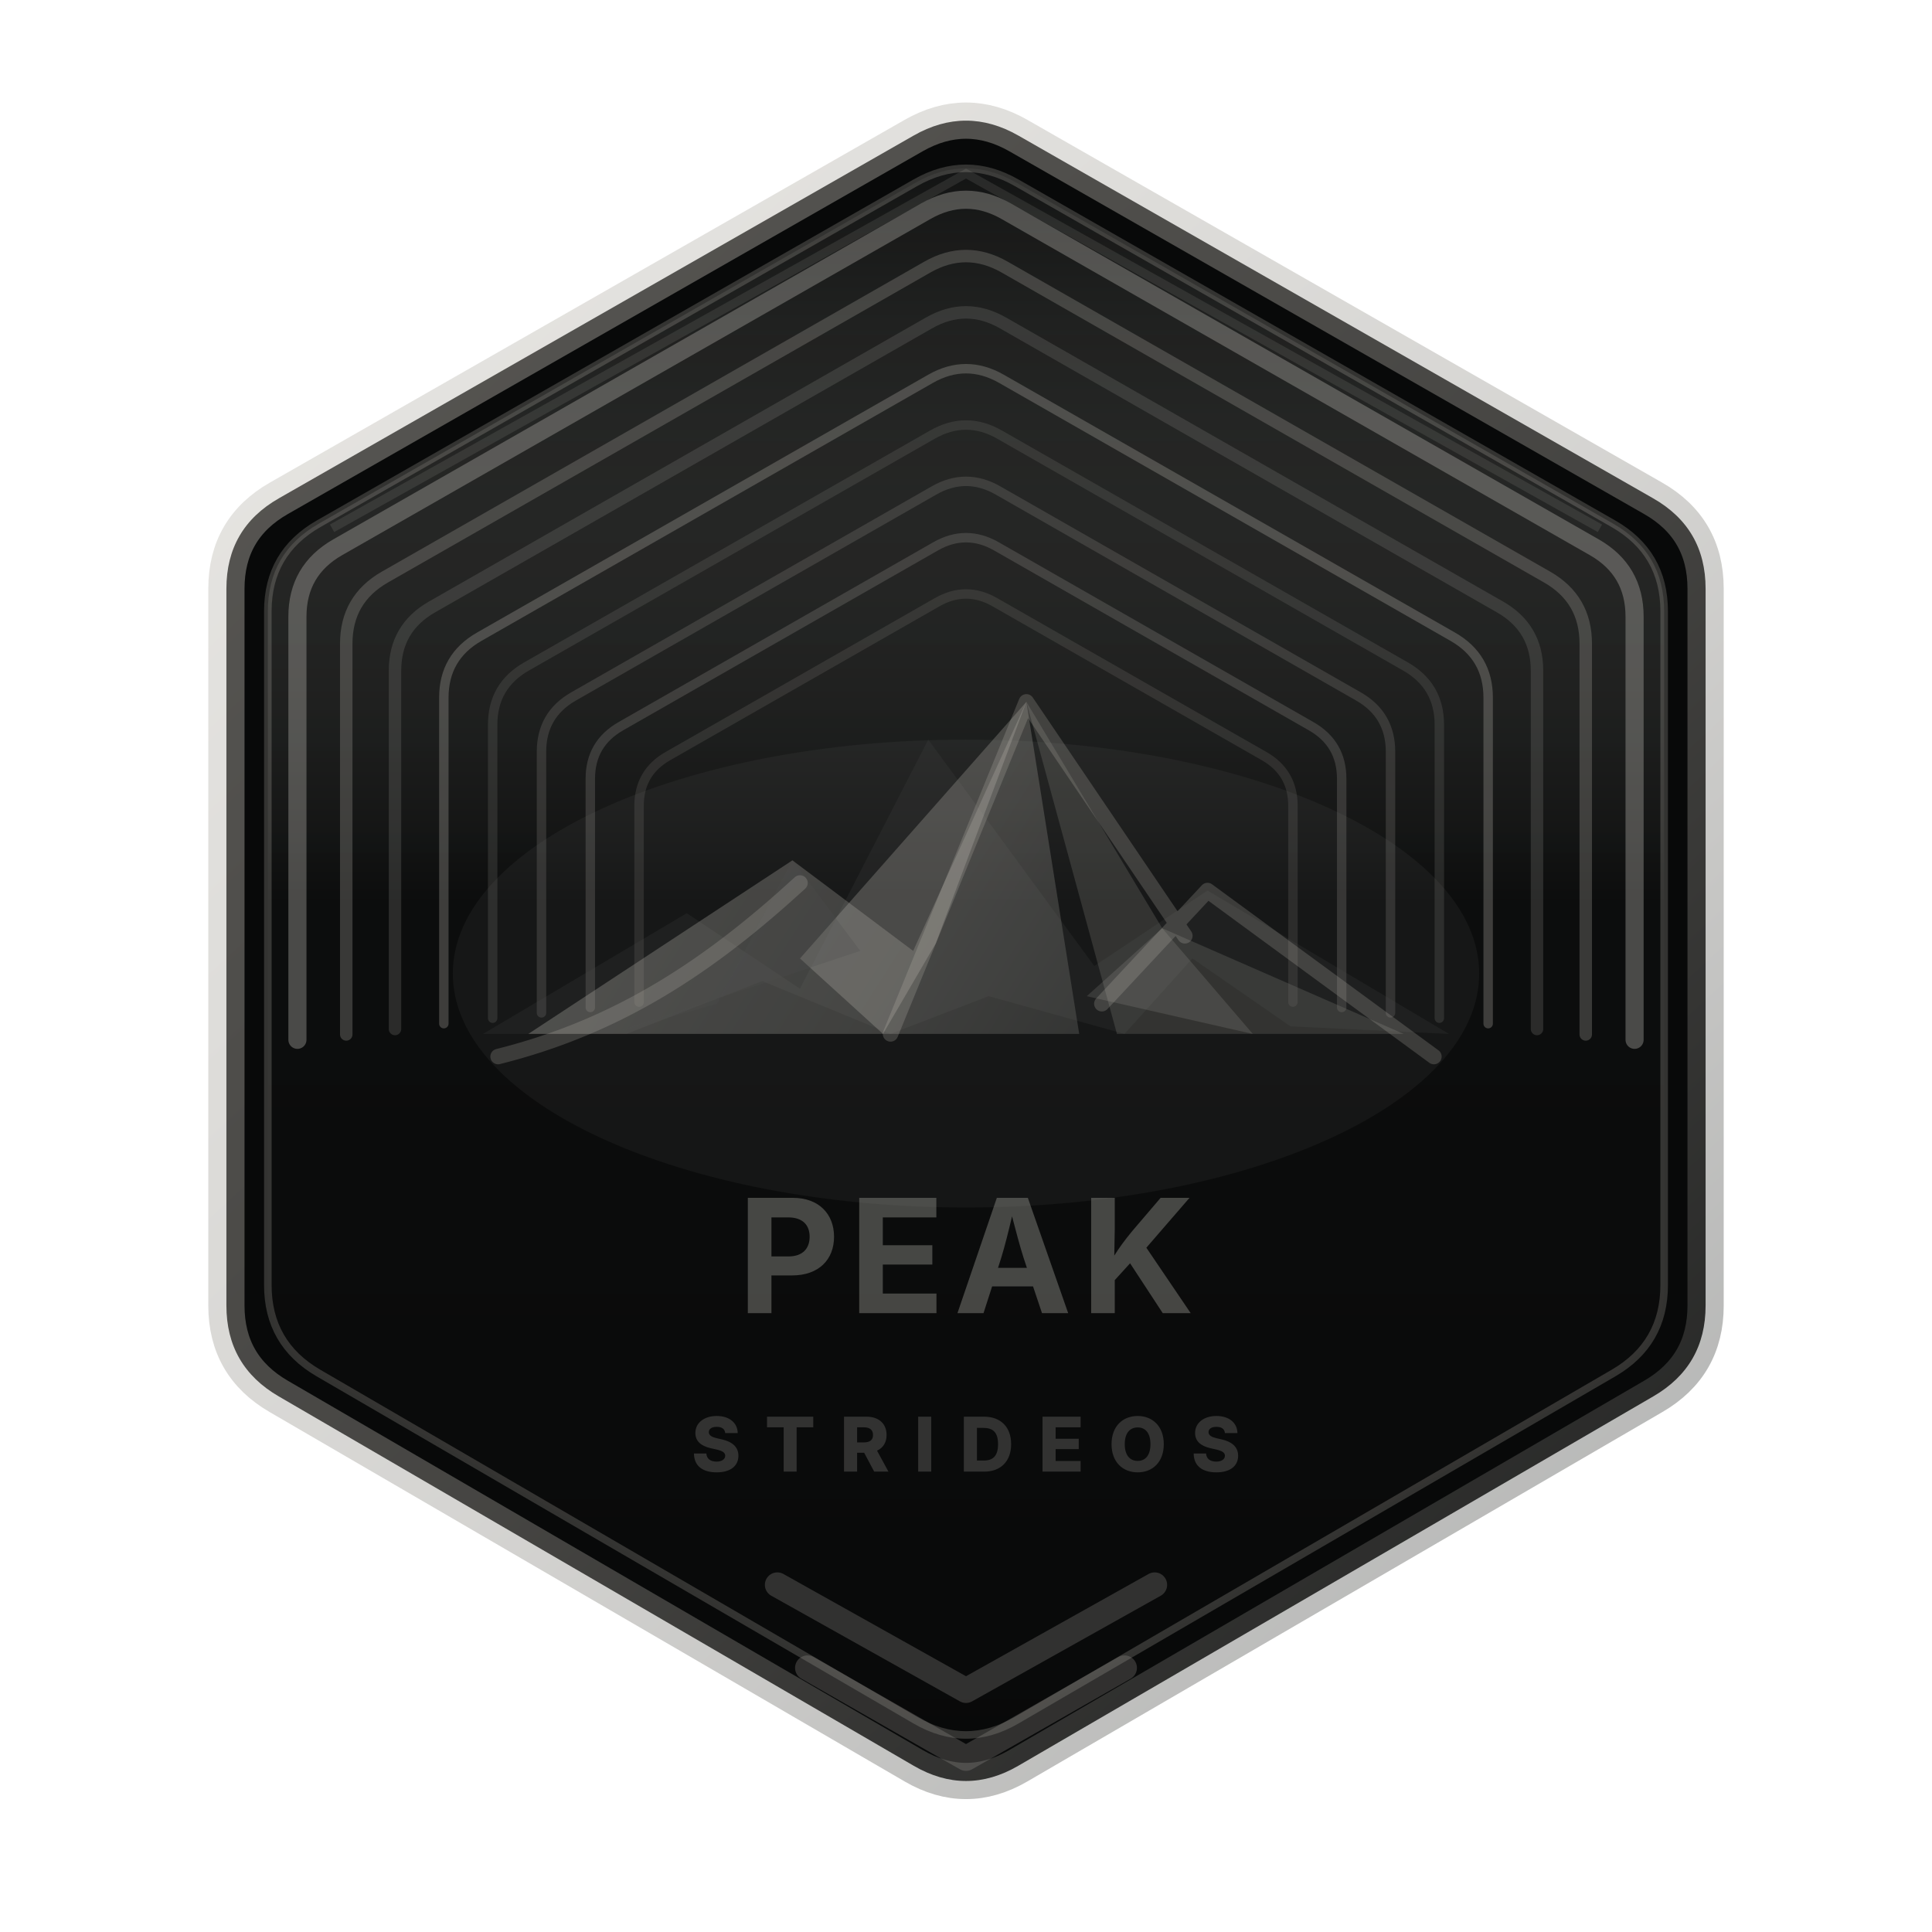
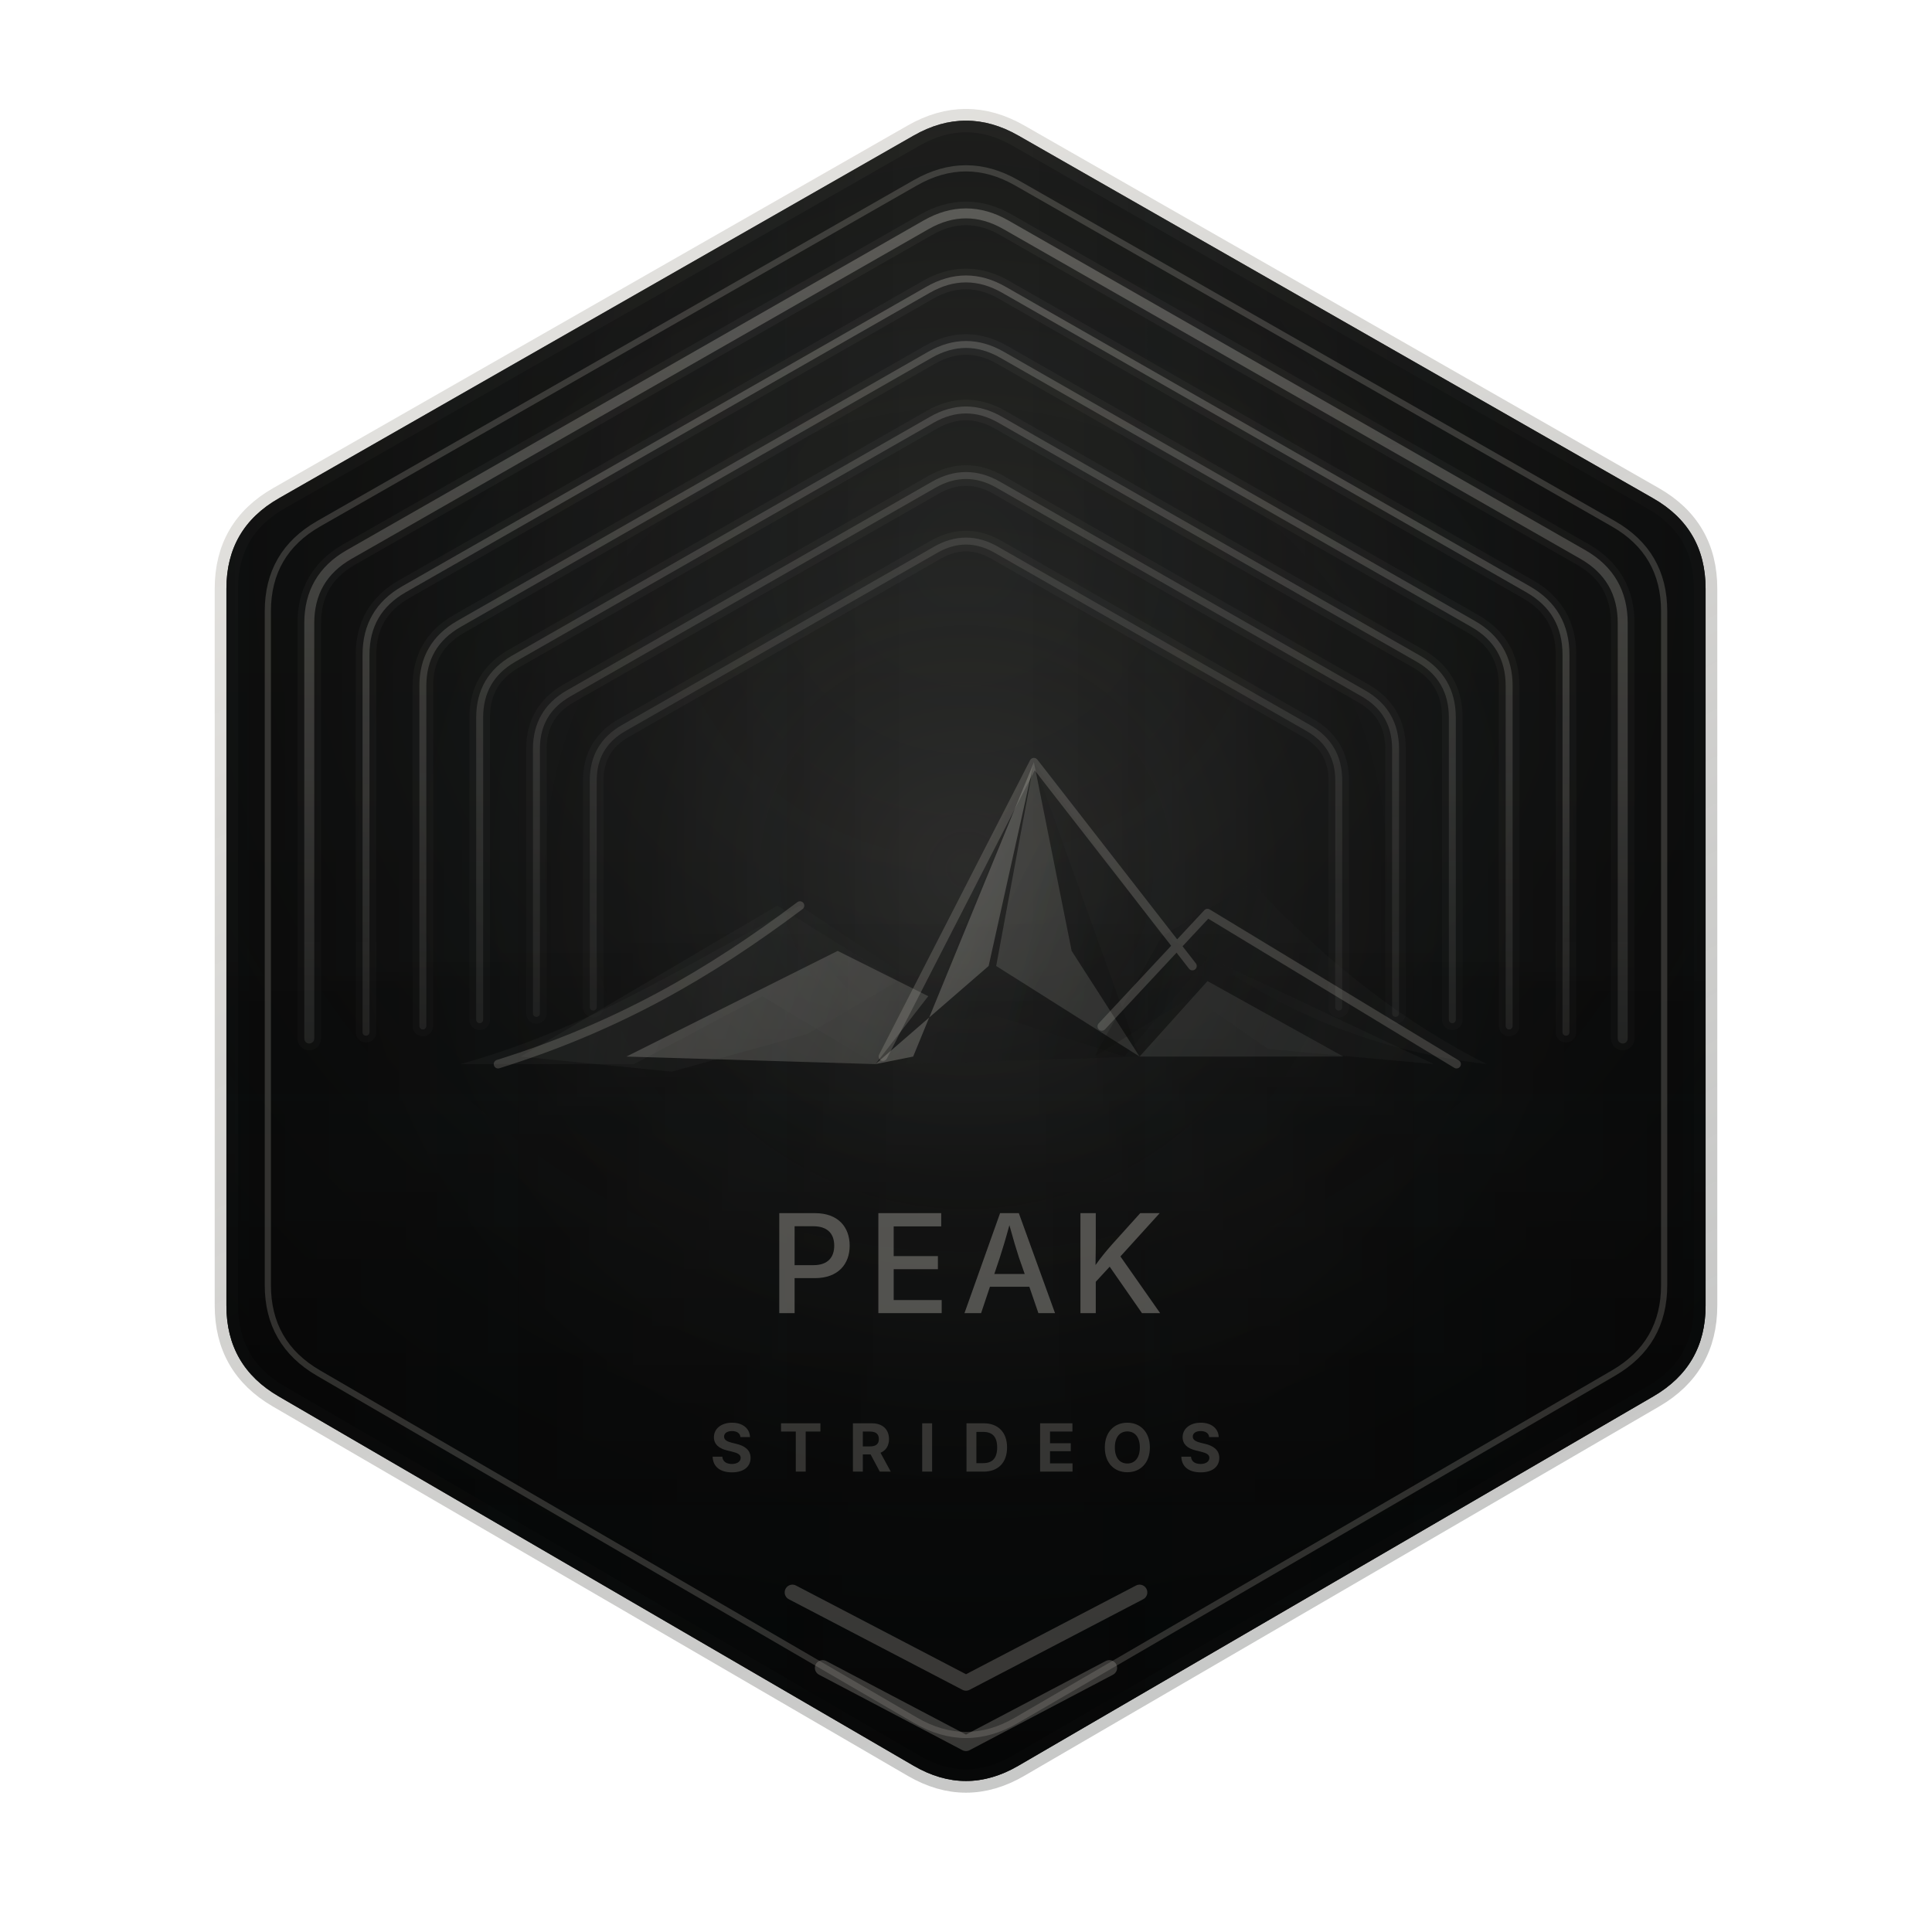
<svg xmlns="http://www.w3.org/2000/svg" width="256" height="256" viewBox="0 0 256 256" fill="none" role="img" aria-label="Peak run level. Locked.">
  <defs>
-     <linearGradient id="run-level-peak-locked-edge" x1="42" y1="34" x2="214" y2="220" gradientUnits="userSpaceOnUse">
-       <stop offset="0" stop-color="#C4C1B9" />
-       <stop offset="0.54" stop-color="#9A9892" />
-       <stop offset="1" stop-color="#4B4D4B" />
+     <clipPath id="run-level-peak-locked-clip">
+       <path d="M121.05 17.97 Q128.00 14.00 134.95 17.97 L219.05 66.03 Q226.00 70.00 226.00 78.00 L226.00 173.00 Q226.00 181.00 219.08 185.02 L134.92 233.98 Q128.00 238.00 121.08 233.98 L36.92 185.02 Q30.00 181.00 30.00 173.00 L30.00 78.00 Q30.00 70.00 36.95 66.03 Z" />
+     </clipPath>
+     <linearGradient id="run-level-peak-locked-edge" x1="70" y1="20" x2="188" y2="233" gradientUnits="userSpaceOnUse">
+       <stop offset="0" stop-color="#C4C1B9" stop-opacity="0.96" />
+       <stop offset="0.42" stop-color="#9A9892" stop-opacity="0.9" />
+       <stop offset="1" stop-color="#4B4D4B" stop-opacity="0.68" />
    </linearGradient>
    <linearGradient id="run-level-peak-locked-interior" x1="128" y1="24" x2="128" y2="231" gradientUnits="userSpaceOnUse">
-       <stop offset="0" stop-color="#777873" stop-opacity="0.12" />
-       <stop offset="0.46" stop-color="#0D0E0E" stop-opacity="0.96" />
-       <stop offset="1" stop-color="#080909" stop-opacity="1.00" />
+       <stop offset="0" stop-color="#111211" stop-opacity="0.9" />
+       <stop offset="0.42" stop-color="#0D0E0E" stop-opacity="0.9" />
+       <stop offset="1" stop-color="#050606" stop-opacity="0.9" />
+     </linearGradient>
+     <radialGradient id="run-level-peak-locked-upper-glow" cx="50%" cy="29%" r="62%">
+       <stop offset="0" stop-color="#777873" stop-opacity="0.16" />
+       <stop offset="0.48" stop-color="#9A9892" stop-opacity="0.06" />
+       <stop offset="1" stop-color="#4B4D4B" stop-opacity="0" />
+     </radialGradient>
+     <radialGradient id="run-level-peak-locked-mountain-glow" cx="50%" cy="45%" r="33%">
+       <stop offset="0" stop-color="#C4C1B9" stop-opacity="0.1" />
+       <stop offset="0.52" stop-color="#9A9892" stop-opacity="0.03" />
+       <stop offset="1" stop-color="#9A9892" stop-opacity="0" />
+     </radialGradient>
+     <linearGradient id="run-level-peak-locked-lower-fade" x1="128" y1="118" x2="128" y2="238" gradientUnits="userSpaceOnUse">
+       <stop offset="0" stop-color="#050606" stop-opacity="0" />
+       <stop offset="0.62" stop-color="#050606" stop-opacity="0.23" />
+       <stop offset="1" stop-color="#050606" stop-opacity="0.36" />
+     </linearGradient>
+     <linearGradient id="run-level-peak-locked-left-vignette" x1="28" y1="128" x2="122" y2="128" gradientUnits="userSpaceOnUse">
+       <stop offset="0" stop-color="#050606" stop-opacity="0.44" />
+       <stop offset="1" stop-color="#050606" stop-opacity="0" />
+     </linearGradient>
+     <linearGradient id="run-level-peak-locked-right-vignette" x1="228" y1="128" x2="134" y2="128" gradientUnits="userSpaceOnUse">
+       <stop offset="0" stop-color="#050606" stop-opacity="0.44" />
+       <stop offset="1" stop-color="#050606" stop-opacity="0" />
    </linearGradient>
    <linearGradient id="run-level-peak-locked-mountain" x1="82" y1="86" x2="176" y2="146" gradientUnits="userSpaceOnUse">
-       <stop offset="0" stop-color="#C4C1B9" />
-       <stop offset="0.48" stop-color="#9A9892" />
-       <stop offset="1" stop-color="#4B4D4B" />
+       <stop offset="0" stop-color="#C4C1B9" stop-opacity="0.98" />
+       <stop offset="0.48" stop-color="#9A9892" stop-opacity="0.92" />
+       <stop offset="1" stop-color="#4B4D4B" stop-opacity="0.82" />
+     </linearGradient>
+     <linearGradient id="run-level-peak-locked-mountain-side" x1="104" y1="105" x2="178" y2="143" gradientUnits="userSpaceOnUse">
+       <stop offset="0" stop-color="#C4C1B9" stop-opacity="0.62" />
+       <stop offset="0.5" stop-color="#777873" stop-opacity="0.76" />
+       <stop offset="1" stop-color="#4B4D4B" stop-opacity="0.9" />
+     </linearGradient>
+     <linearGradient id="run-level-peak-locked-mountain-shadow" x1="82" y1="118" x2="190" y2="145" gradientUnits="userSpaceOnUse">
+       <stop offset="0" stop-color="#4B4D4B" stop-opacity="0.44" />
+       <stop offset="0.62" stop-color="#090A0A" stop-opacity="0.62" />
+       <stop offset="1" stop-color="#4B4D4B" stop-opacity="0.36" />
+     </linearGradient>
+     <linearGradient id="run-level-peak-locked-ring-0" x1="128" y1="28" x2="128" y2="178" gradientUnits="userSpaceOnUse">
+       <stop offset="0" stop-color="#C4C1B9" stop-opacity="0.95" />
+       <stop offset="0.48" stop-color="#9A9892" stop-opacity="0.78" />
+       <stop offset="1" stop-color="#4B4D4B" stop-opacity="0.28" />
+     </linearGradient>
+     <linearGradient id="run-level-peak-locked-ring-1" x1="128" y1="28" x2="128" y2="178" gradientUnits="userSpaceOnUse">
+       <stop offset="0" stop-color="#C4C1B9" stop-opacity="0.95" />
+       <stop offset="0.48" stop-color="#9A9892" stop-opacity="0.78" />
+       <stop offset="1" stop-color="#4B4D4B" stop-opacity="0.28" />
+     </linearGradient>
+     <linearGradient id="run-level-peak-locked-ring-2" x1="128" y1="28" x2="128" y2="178" gradientUnits="userSpaceOnUse">
+       <stop offset="0" stop-color="#C4C1B9" stop-opacity="0.95" />
+       <stop offset="0.48" stop-color="#9A9892" stop-opacity="0.78" />
+       <stop offset="1" stop-color="#4B4D4B" stop-opacity="0.28" />
+     </linearGradient>
+     <linearGradient id="run-level-peak-locked-ring-3" x1="128" y1="28" x2="128" y2="178" gradientUnits="userSpaceOnUse">
+       <stop offset="0" stop-color="#C4C1B9" stop-opacity="0.95" />
+       <stop offset="0.48" stop-color="#9A9892" stop-opacity="0.78" />
+       <stop offset="1" stop-color="#4B4D4B" stop-opacity="0.28" />
+     </linearGradient>
+     <linearGradient id="run-level-peak-locked-ring-4" x1="128" y1="28" x2="128" y2="178" gradientUnits="userSpaceOnUse">
+       <stop offset="0" stop-color="#C4C1B9" stop-opacity="0.95" />
+       <stop offset="0.48" stop-color="#9A9892" stop-opacity="0.78" />
+       <stop offset="1" stop-color="#4B4D4B" stop-opacity="0.28" />
+     </linearGradient>
+     <linearGradient id="run-level-peak-locked-ring-5" x1="128" y1="28" x2="128" y2="178" gradientUnits="userSpaceOnUse">
+       <stop offset="0" stop-color="#C4C1B9" stop-opacity="0.95" />
+       <stop offset="0.48" stop-color="#9A9892" stop-opacity="0.78" />
+       <stop offset="1" stop-color="#4B4D4B" stop-opacity="0.28" />
    </linearGradient>
  </defs>
-   <path d="M121.05 17.97 Q128.00 14.00 134.95 17.97 L219.05 66.03 Q226.00 70.00 226.00 78.00 L226.00 173.00 Q226.00 181.00 219.08 185.02 L134.92 233.98 Q128.00 238.00 121.08 233.98 L36.92 185.02 Q30.00 181.00 30.00 173.00 L30.00 78.00 Q30.00 70.00 36.95 66.03 Z" fill="#080909" fill-opacity="1" stroke="url(#run-level-peak-locked-edge)" stroke-width="4.8" stroke-linejoin="round" stroke-opacity="0.42" />
-   <path d="M121.27 24.23 Q128.00 20.38 134.73 24.23 L213.78 69.40 Q220.51 73.25 220.51 81.00 L220.51 170.28 Q220.51 178.03 213.81 181.93 L134.70 227.94 Q128.00 231.84 121.30 227.94 L42.19 181.93 Q35.49 178.03 35.49 170.28 L35.49 81.00 Q35.49 73.25 42.22 69.40 Z" fill="url(#run-level-peak-locked-interior)" fill-opacity="0.92" stroke="#C4C1B9" stroke-width="1" stroke-opacity="0.23" />
-   <path d="M44 70 L128 23 L212 70" stroke="#C4C1B9" stroke-width="1.15" stroke-opacity="0.12" />
-   <path d="M39.41 137.78 L39.41 81.71 Q39.41 75.57 44.74 72.52 L122.67 27.99 Q128.00 24.94 133.33 27.99 L211.26 72.52 Q216.59 75.57 216.59 81.71 L216.59 137.78" fill="none" stroke="#C4C1B9" stroke-width="2.4" stroke-linecap="round" stroke-linejoin="round" stroke-opacity="0.34" />
-   <path d="M45.88 137.07 L45.88 85.29 Q45.88 79.40 50.99 76.47 L122.88 35.39 Q128.00 32.47 133.12 35.39 L205.01 76.47 Q210.12 79.40 210.12 85.29 L210.12 137.07" fill="none" stroke="#9A9892" stroke-width="1.65" stroke-linecap="round" stroke-linejoin="round" stroke-opacity="0.32" />
-   <path d="M52.34 136.35 L52.34 88.87 Q52.34 83.22 57.25 80.42 L123.10 42.79 Q128.00 39.99 132.90 42.79 L198.75 80.42 Q203.66 83.22 203.66 88.87 L203.66 136.35" fill="none" stroke="#777873" stroke-width="1.65" stroke-linecap="round" stroke-linejoin="round" stroke-opacity="0.29" />
-   <path d="M58.81 135.64 L58.81 92.45 Q58.81 87.05 63.50 84.37 L123.31 50.19 Q128.00 47.52 132.69 50.19 L192.50 84.37 Q197.19 87.05 197.19 92.45 L197.19 135.64" fill="none" stroke="#C4C1B9" stroke-width="1.25" stroke-linecap="round" stroke-linejoin="round" stroke-opacity="0.27" />
-   <path d="M65.28 134.92 L65.28 96.03 Q65.28 90.88 69.75 88.32 L123.53 57.60 Q128.00 55.04 132.47 57.60 L186.25 88.32 Q190.72 90.88 190.72 96.03 L190.72 134.92" fill="none" stroke="#777873" stroke-width="1.25" stroke-linecap="round" stroke-linejoin="round" stroke-opacity="0.24" />
-   <path d="M71.75 134.21 L71.75 99.61 Q71.75 94.71 76.00 92.28 L123.74 65.00 Q128.00 62.56 132.26 65.00 L180.00 92.28 Q184.25 94.71 184.25 99.61 L184.25 134.21" fill="none" stroke="#9A9892" stroke-width="1.25" stroke-linecap="round" stroke-linejoin="round" stroke-opacity="0.22" />
-   <path d="M78.22 133.50 L78.22 103.19 Q78.22 98.54 82.26 96.23 L123.96 72.40 Q128.00 70.09 132.04 72.40 L173.74 96.23 Q177.78 98.54 177.78 103.19 L177.78 133.50" fill="none" stroke="#C4C1B9" stroke-width="1.25" stroke-linecap="round" stroke-linejoin="round" stroke-opacity="0.19" />
-   <path d="M84.68 132.78 L84.68 106.77 Q84.68 102.36 88.51 100.18 L124.17 79.80 Q128.00 77.61 131.83 79.80 L167.49 100.18 Q171.32 102.36 171.32 106.77 L171.32 132.78" fill="none" stroke="#9A9892" stroke-width="1.25" stroke-linecap="round" stroke-linejoin="round" stroke-opacity="0.17" />
-   <ellipse cx="128" cy="129" rx="68" ry="31" fill="#8B8B86" opacity="0.08" />
-   <path d="M64 137 L91 121 L106 131 L123 98 L145 128 L160 118 L192 137 L171 136 L158 127 L149 137 L131 132 L118 137 L101 130 L83 137 Z" fill="#4B4D4B" opacity="0.17" />
-   <path d="M70 137 L105 114 L121 126 L136 93 L143 137 Z" fill="url(#run-level-peak-locked-mountain)" opacity="0.32" />
-   <path d="M136 93 L154 123 L186 137 L148 137 Z" fill="#777873" opacity="0.29" />
-   <path d="M136 93 L124 125 L117 137 L106 127 Z" fill="#C4C1B9" opacity="0.26" />
-   <path d="M105 114 L95 133 L81 137 L114 126 Z" fill="#4B4D4B" opacity="0.25" />
-   <path d="M154 123 L166 137 L144 132 Z" fill="#C4C1B9" opacity="0.15" />
-   <path d="M66 140 C82 136 94 128 106 117 M118 137 L136 93 L157 124 M146 133 L160 118 L190 140" fill="none" stroke="#C4C1B9" stroke-width="2.05" stroke-linecap="round" stroke-linejoin="round" stroke-opacity="0.22" />
-   <text x="128" y="174" text-anchor="middle" font-family="Avenir Next, Inter, Arial, sans-serif" font-size="21" font-weight="700" letter-spacing="1.15" fill="#9A9892" fill-opacity="0.42">PEAK</text>
-   <text x="128" y="195" text-anchor="middle" font-family="Avenir Next, Inter, Arial, sans-serif" font-size="10" font-weight="800" letter-spacing="3.2" fill="#9A9892" fill-opacity="0.28">STRIDEOS</text>
-   <path d="M103 210 L128 224 L153 210" fill="none" stroke="#9A9892" stroke-width="3.3" stroke-linecap="round" stroke-linejoin="round" stroke-opacity="0.28" />
-   <path d="M107 221 L128 233 L149 221" fill="none" stroke="#9A9892" stroke-width="3.3" stroke-linecap="round" stroke-linejoin="round" stroke-opacity="0.28" />
+   <path d="M121.05 17.97 Q128.00 14.00 134.95 17.97 L219.05 66.03 Q226.00 70.00 226.00 78.00 L226.00 173.00 Q226.00 181.00 219.08 185.02 L134.92 233.98 Q128.00 238.00 121.08 233.98 L36.92 185.02 Q30.00 181.00 30.00 173.00 L30.00 78.00 Q30.00 70.00 36.95 66.03 Z" fill="#080909" fill-opacity="1" stroke="url(#run-level-peak-locked-edge)" stroke-width="3.1" stroke-linejoin="round" stroke-opacity="0.46" />
+   <g clip-path="url(#run-level-peak-locked-clip)">
+     <rect x="0" y="0" width="256" height="256" fill="url(#run-level-peak-locked-interior)" fill-opacity="1" />
+     <rect x="0" y="0" width="256" height="256" fill="#050606" fill-opacity="0" />
+     <rect x="0" y="0" width="256" height="256" fill="url(#run-level-peak-locked-upper-glow)" />
+     <rect x="0" y="0" width="256" height="256" fill="url(#run-level-peak-locked-mountain-glow)" />
+     <rect x="0" y="0" width="256" height="256" fill="url(#run-level-peak-locked-left-vignette)" />
+     <rect x="0" y="0" width="256" height="256" fill="url(#run-level-peak-locked-right-vignette)" />
+     <rect x="0" y="0" width="256" height="256" fill="url(#run-level-peak-locked-lower-fade)" />
+   </g>
+   <path d="M121.27 24.23 Q128.00 20.38 134.73 24.23 L213.78 69.40 Q220.51 73.25 220.51 81.00 L220.51 170.28 Q220.51 178.03 213.81 181.93 L134.70 227.94 Q128.00 231.84 121.30 227.94 L42.19 181.93 Q35.49 178.03 35.49 170.28 L35.49 81.00 Q35.49 73.25 42.22 69.40 Z" fill="none" stroke="#C4C1B9" stroke-width="0.82" stroke-opacity="0.22" />
+   <path d="M40.98 137.61 L40.98 82.58 Q40.98 76.50 46.25 73.48 L122.72 29.78 Q128.00 26.77 133.28 29.78 L209.75 73.48 Q215.02 76.50 215.02 82.58 L215.02 137.61" fill="none" stroke="url(#run-level-peak-locked-ring-0)" stroke-width="3.12" stroke-linecap="round" stroke-linejoin="round" stroke-opacity="0.06" />
+   <path d="M40.98 137.61 L40.98 82.58 Q40.98 76.50 46.25 73.48 L122.72 29.78 Q128.00 26.77 133.28 29.78 L209.75 73.48 Q215.02 76.50 215.02 82.58 L215.02 137.61" fill="none" stroke="url(#run-level-peak-locked-ring-0)" stroke-width="1.32" stroke-linecap="round" stroke-linejoin="round" stroke-opacity="0.36" />
+   <path d="M48.50 136.78 L48.50 86.74 Q48.50 80.95 53.53 78.08 L122.97 38.40 Q128.00 35.52 133.03 38.40 L202.47 78.08 Q207.50 80.95 207.50 86.74 L207.50 136.78" fill="none" stroke="url(#run-level-peak-locked-ring-1)" stroke-width="2.72" stroke-linecap="round" stroke-linejoin="round" stroke-opacity="0.06" />
+   <path d="M48.50 136.78 L48.50 86.74 Q48.50 80.95 53.53 78.08 L122.97 38.40 Q128.00 35.52 133.03 38.40 L202.47 78.08 Q207.50 80.95 207.50 86.74 L207.50 136.78" fill="none" stroke="url(#run-level-peak-locked-ring-1)" stroke-width="0.92" stroke-linecap="round" stroke-linejoin="round" stroke-opacity="0.33" />
+   <path d="M56.03 135.95 L56.03 90.91 Q56.03 85.40 60.81 82.67 L123.22 47.01 Q128.00 44.28 132.78 47.01 L195.19 82.67 Q199.97 85.40 199.97 90.91 L199.97 135.95" fill="none" stroke="url(#run-level-peak-locked-ring-2)" stroke-width="2.72" stroke-linecap="round" stroke-linejoin="round" stroke-opacity="0.06" />
+   <path d="M56.03 135.95 L56.03 90.91 Q56.03 85.40 60.81 82.67 L123.22 47.01 Q128.00 44.28 132.78 47.01 L195.19 82.67 Q199.97 85.40 199.97 90.91 L199.97 135.95" fill="none" stroke="url(#run-level-peak-locked-ring-2)" stroke-width="0.92" stroke-linecap="round" stroke-linejoin="round" stroke-opacity="0.30" />
+   <path d="M63.56 135.12 L63.56 95.08 Q63.56 89.86 68.08 87.27 L123.47 55.62 Q128.00 53.03 132.53 55.62 L187.92 87.27 Q192.44 89.86 192.44 95.08 L192.44 135.12" fill="none" stroke="url(#run-level-peak-locked-ring-3)" stroke-width="2.72" stroke-linecap="round" stroke-linejoin="round" stroke-opacity="0.06" />
+   <path d="M63.56 135.12 L63.56 95.08 Q63.56 89.86 68.08 87.27 L123.47 55.62 Q128.00 53.03 132.53 55.62 L187.92 87.27 Q192.44 89.86 192.44 95.08 L192.44 135.12" fill="none" stroke="url(#run-level-peak-locked-ring-3)" stroke-width="0.92" stroke-linecap="round" stroke-linejoin="round" stroke-opacity="0.27" />
+   <path d="M71.08 134.28 L71.08 99.24 Q71.08 94.31 75.36 91.87 L123.72 64.23 Q128.00 61.79 132.28 64.23 L180.64 91.87 Q184.92 94.31 184.92 99.24 L184.92 134.28" fill="none" stroke="url(#run-level-peak-locked-ring-4)" stroke-width="2.72" stroke-linecap="round" stroke-linejoin="round" stroke-opacity="0.06" />
+   <path d="M71.08 134.28 L71.08 99.24 Q71.08 94.31 75.36 91.87 L123.72 64.23 Q128.00 61.79 132.28 64.23 L180.64 91.87 Q184.92 94.31 184.92 99.24 L184.92 134.28" fill="none" stroke="url(#run-level-peak-locked-ring-4)" stroke-width="0.92" stroke-linecap="round" stroke-linejoin="round" stroke-opacity="0.24" />
+   <path d="M78.61 133.45 L78.61 103.41 Q78.61 98.77 82.64 96.47 L123.97 72.85 Q128.00 70.54 132.03 72.85 L173.36 96.47 Q177.39 98.77 177.39 103.41 L177.39 133.45" fill="none" stroke="url(#run-level-peak-locked-ring-5)" stroke-width="2.72" stroke-linecap="round" stroke-linejoin="round" stroke-opacity="0.06" />
+   <path d="M78.61 133.45 L78.61 103.41 Q78.61 98.77 82.64 96.47 L123.97 72.85 Q128.00 70.54 132.03 72.85 L173.36 96.47 Q177.39 98.77 177.39 103.41 L177.39 133.45" fill="none" stroke="url(#run-level-peak-locked-ring-5)" stroke-width="0.92" stroke-linecap="round" stroke-linejoin="round" stroke-opacity="0.21" />
+   <path d="M61 141 C79 136 92 127 106 120 L121 130 L137 101 L154 124 L166 117 C176 128 187 136 197 141 C180 139 169 133 160 127 L149 140 L130 134 L116 141 L101 132 L84 141 Z" fill="url(#run-level-peak-locked-mountain-shadow)" opacity="0.26" />
+   <path d="M69 140 L103 120 L119 130 L107 137 L89 142 Z" fill="url(#run-level-peak-locked-mountain-shadow)" opacity="0.31" />
+   <path d="M83 140 L111 126 L123 132 L116 141 Z" fill="url(#run-level-peak-locked-mountain-side)" opacity="0.39" />
+   <path d="M120 141 L137 101 L151 140 Z" fill="url(#run-level-peak-locked-mountain-shadow)" opacity="0.34" />
+   <path d="M121 140 L137 101 L131 128 L116 141 Z" fill="url(#run-level-peak-locked-mountain)" opacity="0.44" />
+   <path d="M137 101 L142 126 L151 140 L132 128 Z" fill="url(#run-level-peak-locked-mountain-side)" opacity="0.40" />
+   <path d="M145 140 L154 124 L190 141 L168 139 L158 132 Z" fill="url(#run-level-peak-locked-mountain-shadow)" opacity="0.33" />
+   <path d="M151 140 L160 130 L178 140 Z" fill="url(#run-level-peak-locked-mountain-side)" opacity="0.32" />
+   <path d="M66 141 C82 136 94 129 106 120 M117 140 L137 101 L158 128 M146 136 L160 121 L193 141" fill="none" stroke="#C4C1B9" stroke-width="1.15" stroke-linecap="round" stroke-linejoin="round" stroke-opacity="0.22" />
+   <text x="128" y="174" text-anchor="middle" font-family="Avenir Next, Inter, Arial, sans-serif" font-size="18.2" font-weight="500" letter-spacing="1.45" fill="#9A9892" fill-opacity="0.48">PEAK</text>
+   <text x="128" y="195" text-anchor="middle" font-family="Avenir Next, Inter, Arial, sans-serif" font-size="8.8" font-weight="700" letter-spacing="3.4" fill="#9A9892" fill-opacity="0.3">STRIDEOS</text>
+   <path d="M105 211 L128 223 L151 211" fill="none" stroke="#9A9892" stroke-width="2.05" stroke-linecap="round" stroke-linejoin="round" stroke-opacity="0.34" />
+   <path d="M109 221 L128 231 L147 221" fill="none" stroke="#9A9892" stroke-width="2.05" stroke-linecap="round" stroke-linejoin="round" stroke-opacity="0.34" />
</svg>
